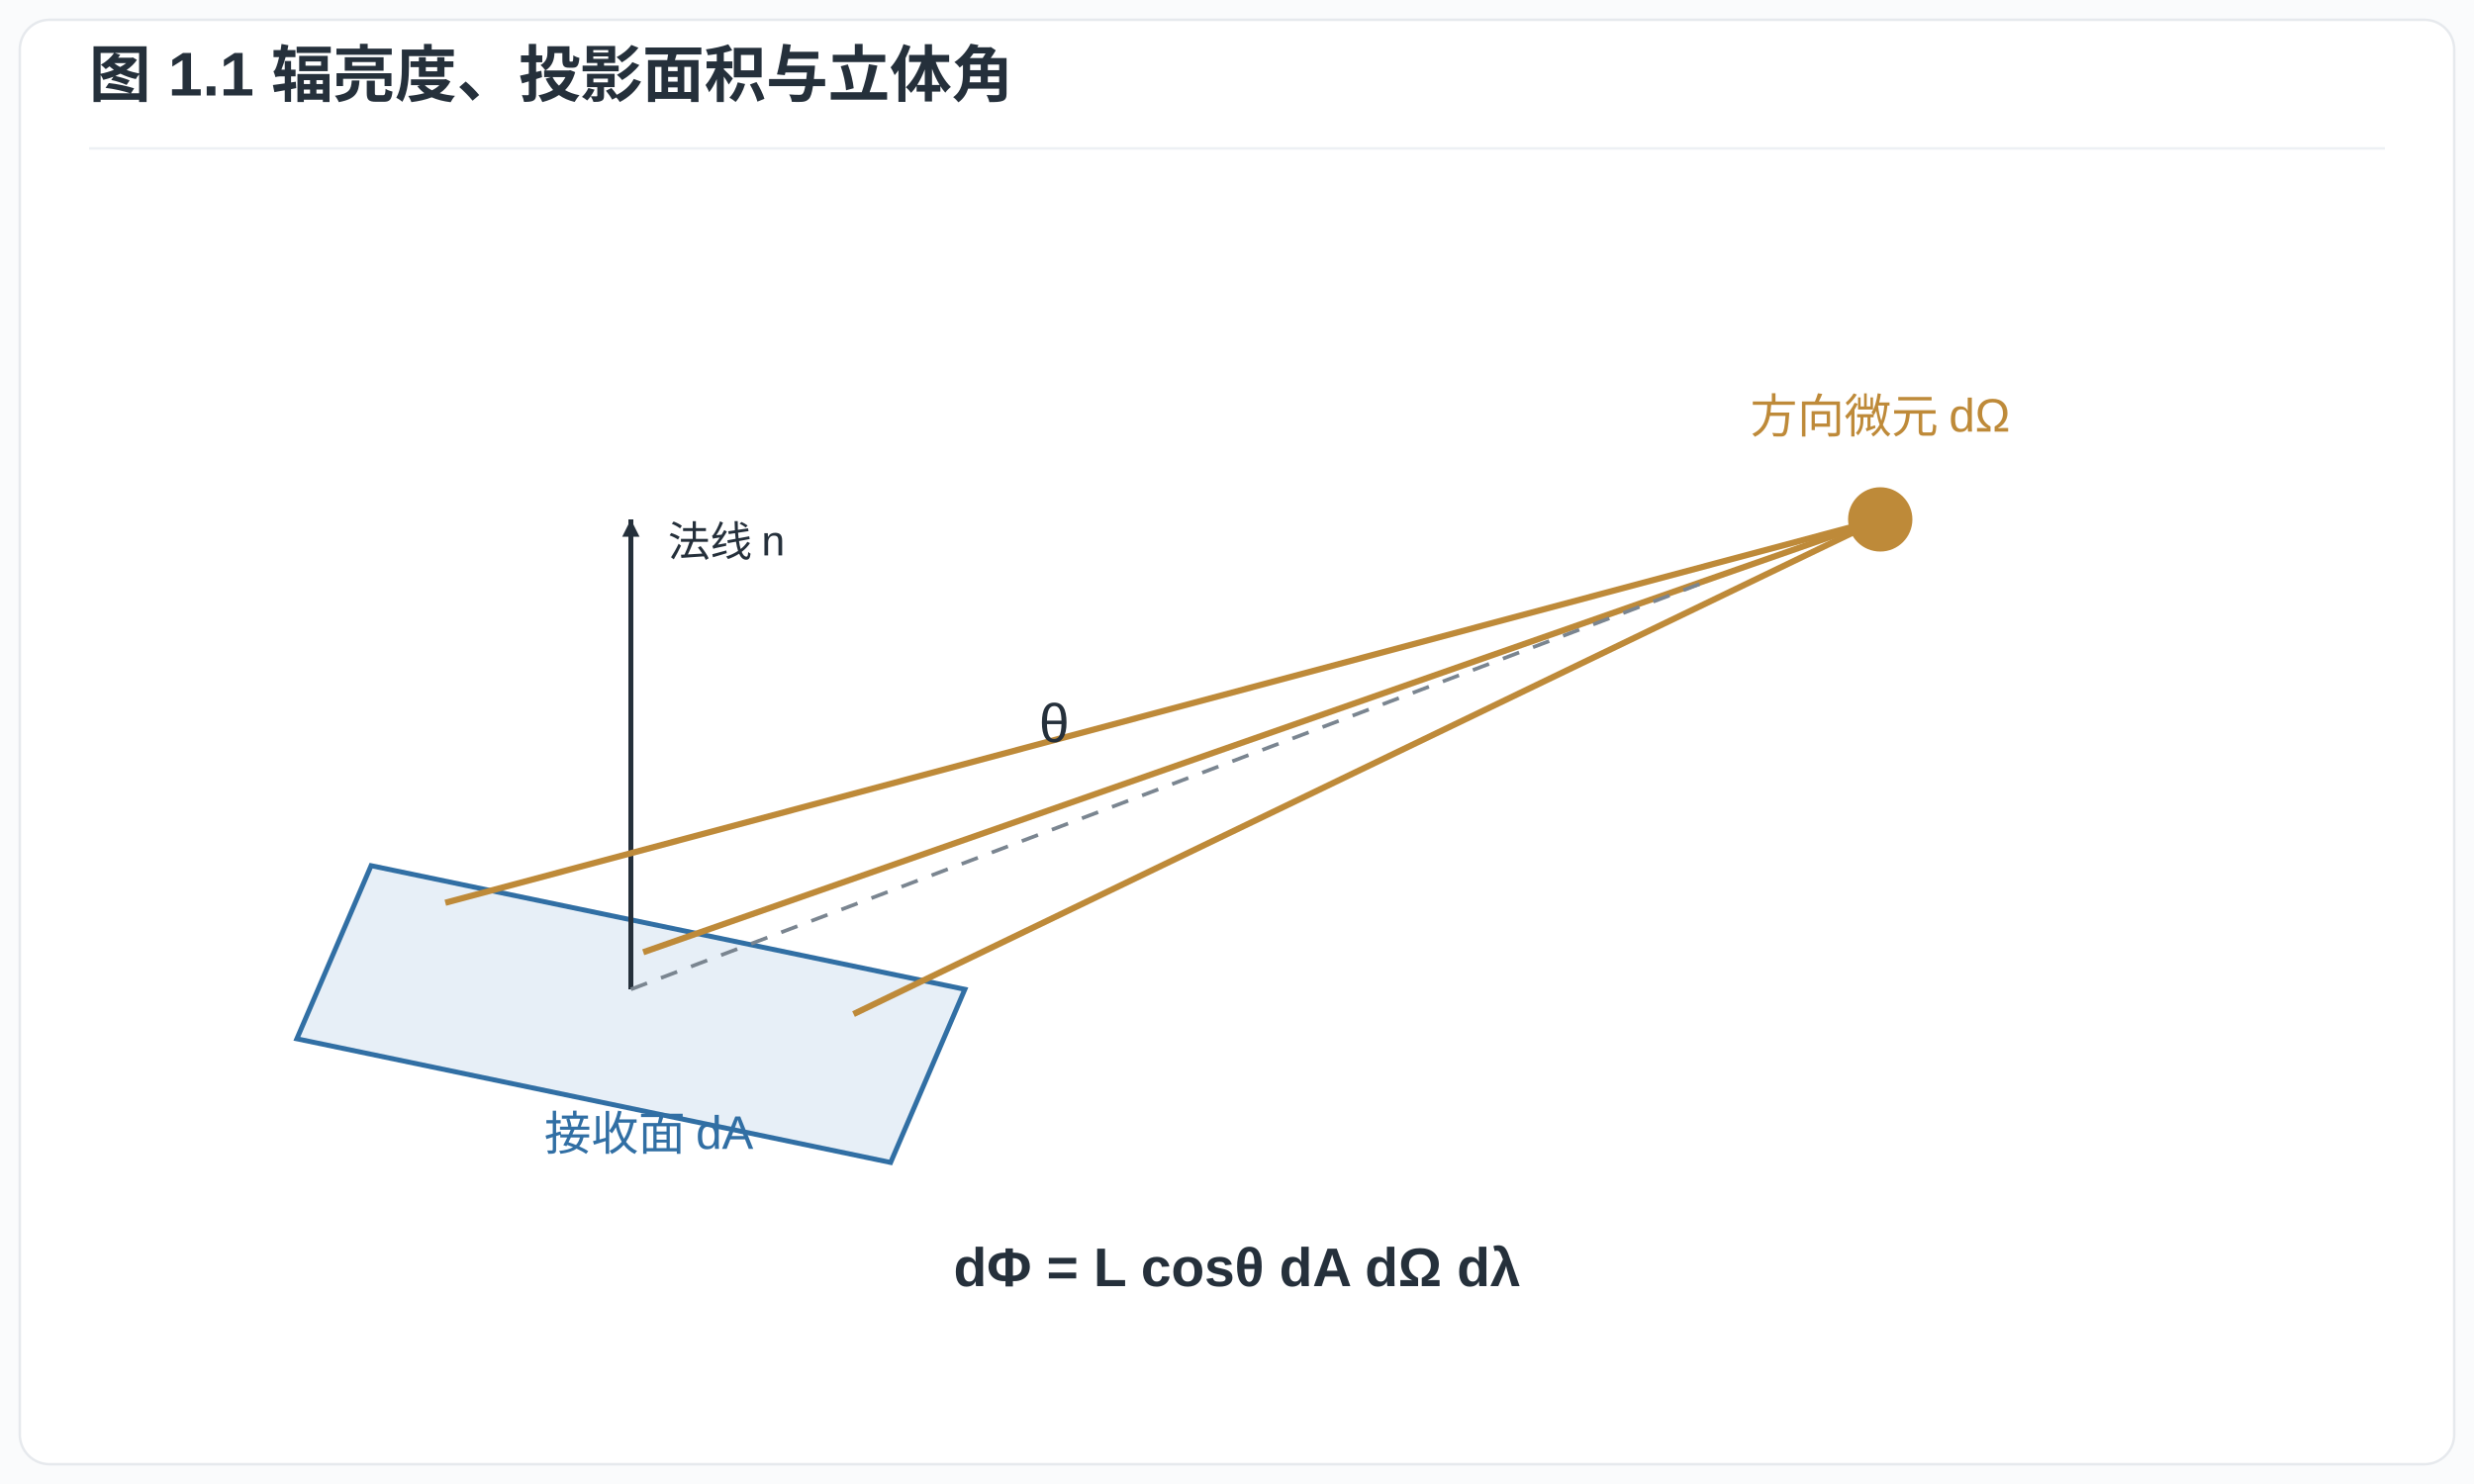
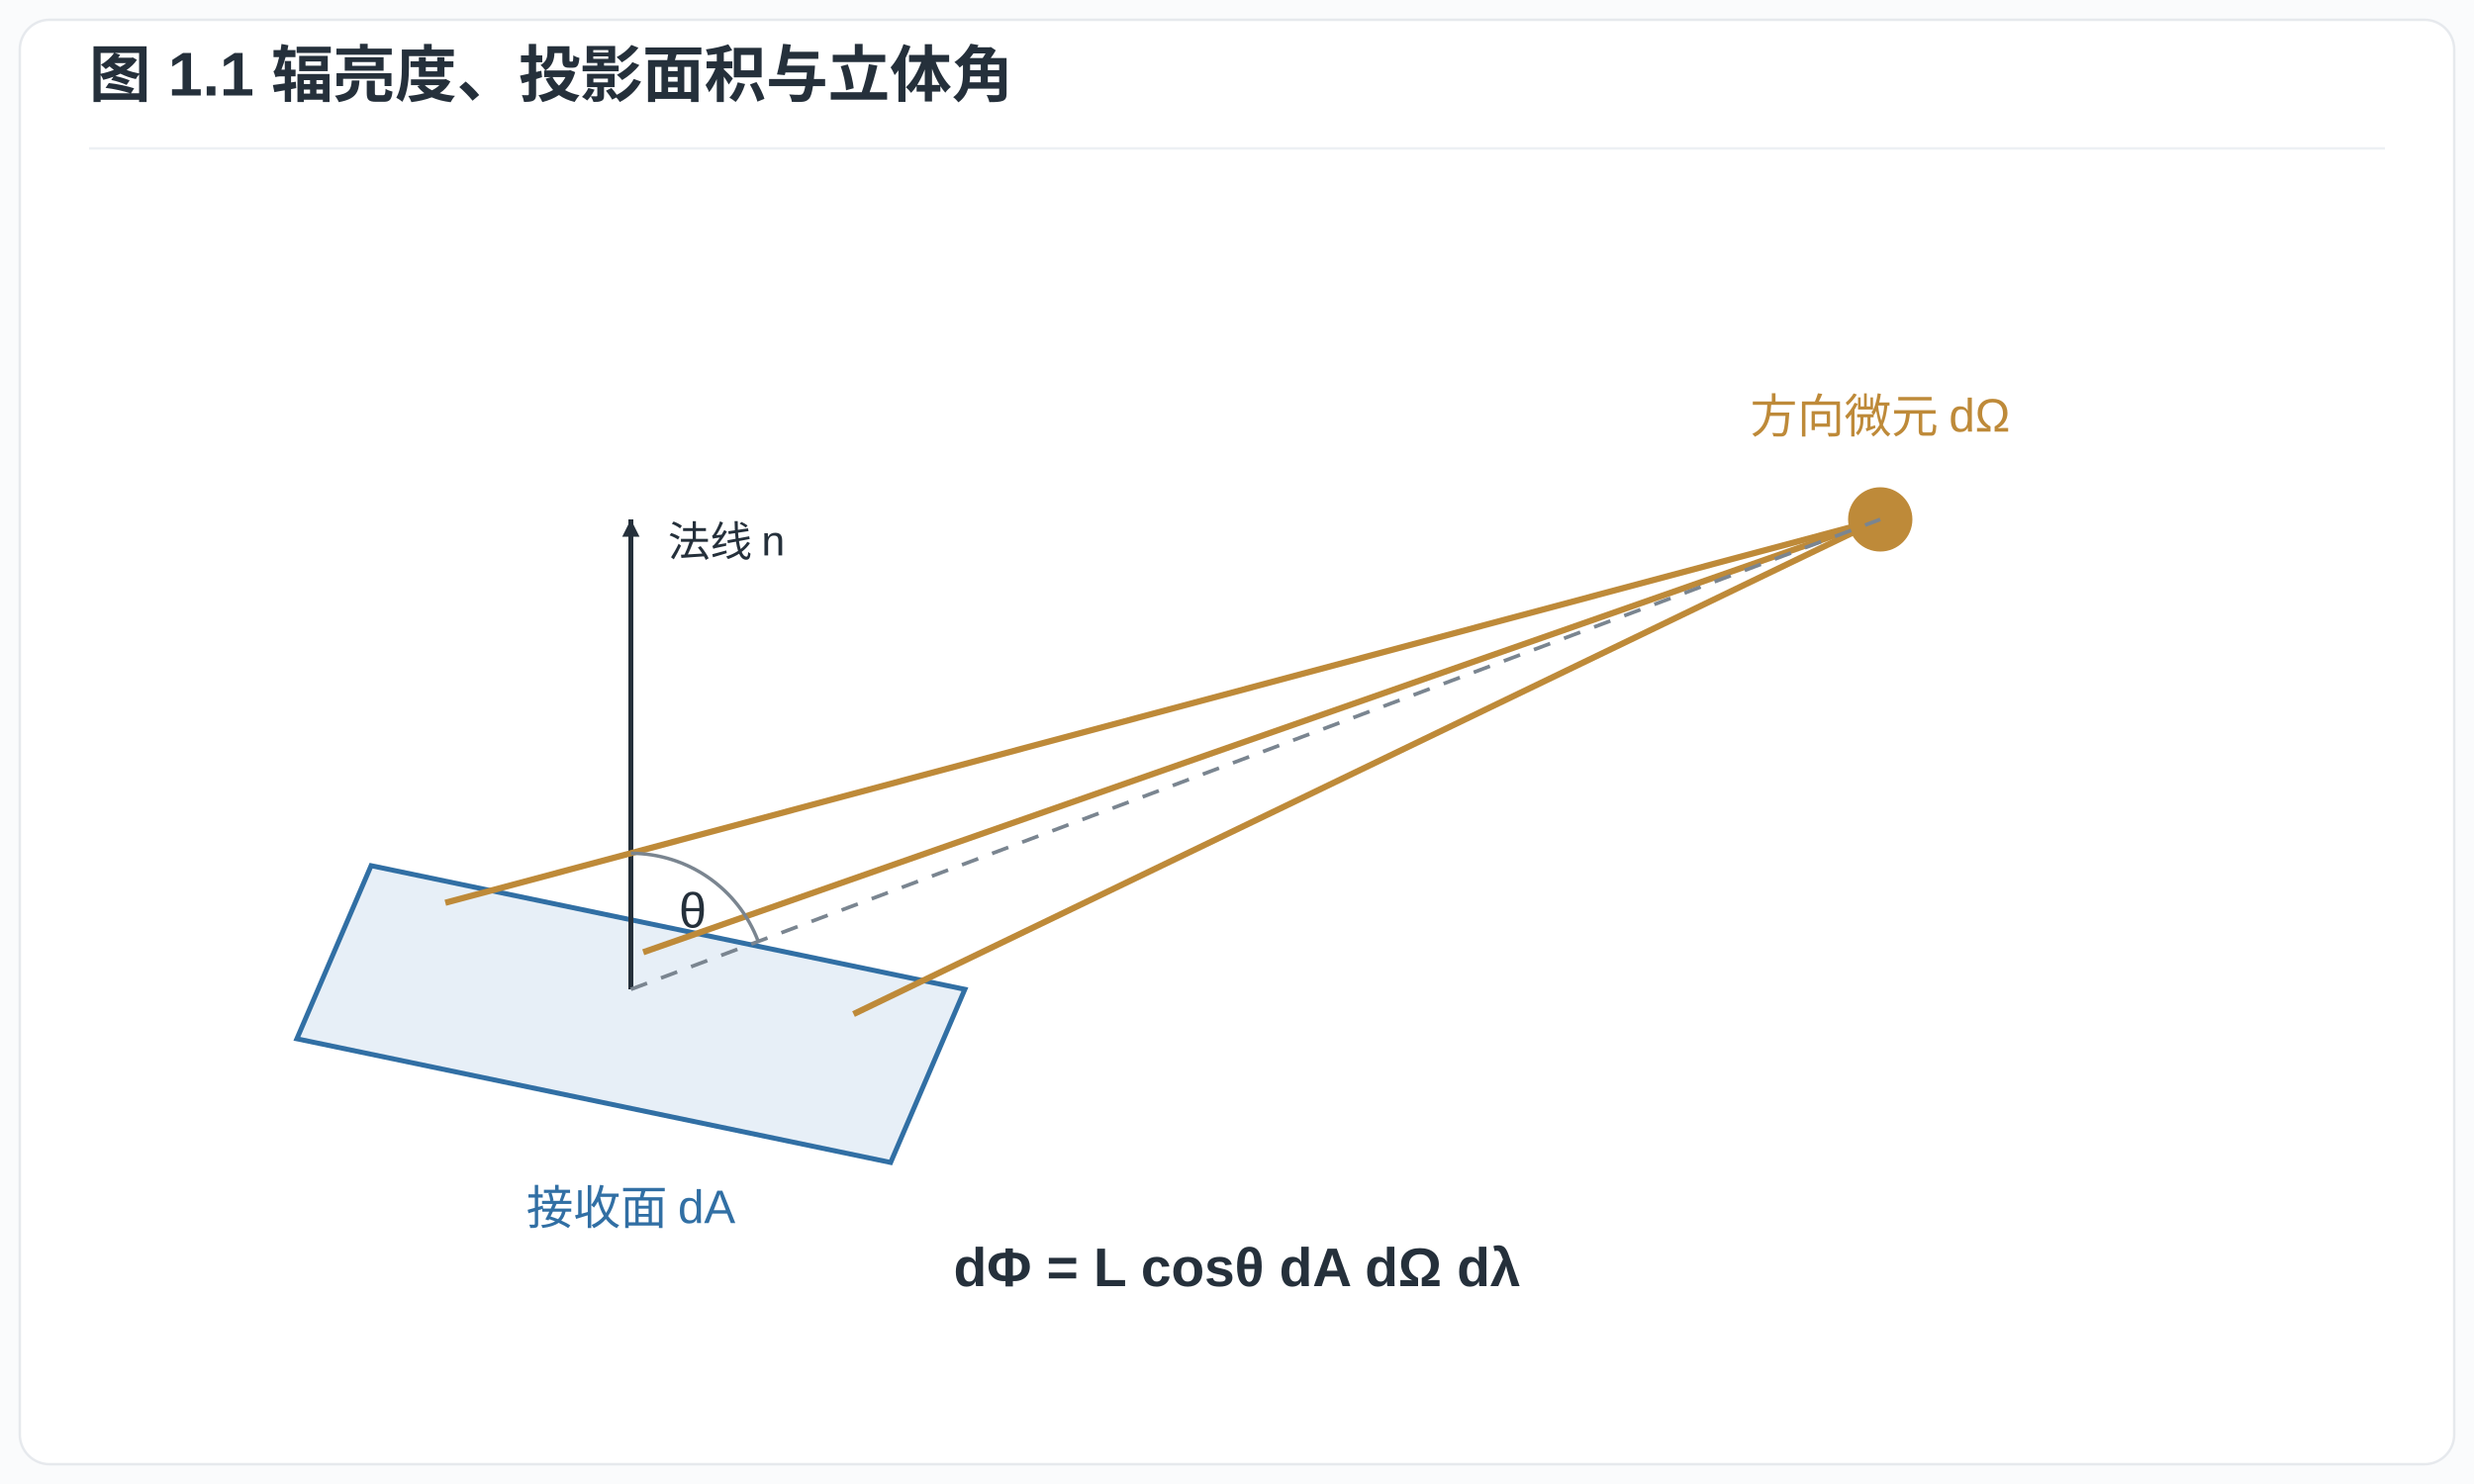
<svg xmlns="http://www.w3.org/2000/svg" width="1000" height="600" viewBox="0 0 1000 600" role="img" aria-label="图 1.1  辐亮度、投影面积与立体角">
  <defs>
    <marker id="arrow" markerWidth="9" markerHeight="9" refX="7" refY="3" orient="auto" markerUnits="strokeWidth">
      <path d="M0,0 L0,6 L8,3 z" fill="context-stroke" />
    </marker>
    <marker id="arrow-open" markerWidth="9" markerHeight="9" refX="7" refY="3" orient="auto" markerUnits="strokeWidth">
      <path d="M0,0 L8,3 L0,6" fill="none" stroke="context-stroke" />
    </marker>
  </defs>
  <rect width="1000" height="600" fill="#fafbfc" />
  <rect x="8" y="8" width="984" height="584" rx="12" fill="#fff" stroke="#e6e9ed" />
  <text x="36.00" y="39.00" fill="#25303b" font-size="25" font-weight="600" text-anchor="start" font-family="Arial, PingFang SC, Hiragino Sans GB, sans-serif">图 1.1  辐亮度、投影面积与立体角</text>
  <line x1="36.00" y1="60.00" x2="964.00" y2="60.00" stroke="#edf0f4" stroke-width="1" opacity="1.0" />
  <polygon points="120.00,420.00 360.00,470.00 390.00,400.00 150.00,350.00" fill="#e7eff7" stroke="#316fa4" stroke-width="2" opacity="1.0" />
-   <text x="220.00" y="465.00" fill="#316fa4" font-size="19" font-weight="400" text-anchor="start" font-family="Arial, PingFang SC, Hiragino Sans GB, sans-serif">接收面 dA</text>
+   <text x="255.00" y="495.00" fill="#316fa4" font-size="19" font-weight="400" text-anchor="middle" font-family="Arial, PingFang SC, Hiragino Sans GB, sans-serif">接收面 dA</text>
  <defs>
    <marker id="arrow-25303b-2" markerWidth="9" markerHeight="9" refX="8" refY="4.5" orient="auto" markerUnits="userSpaceOnUse">
      <path d="M1 1L8 4.5L1 8Z" fill="#25303b" />
    </marker>
  </defs>
  <line x1="255.00" y1="400.00" x2="255.00" y2="210.00" stroke="#25303b" stroke-width="2" opacity="1.0" marker-end="url(#arrow-25303b-2)" />
  <text x="270.00" y="225.00" fill="#25303b" font-size="17" font-weight="400" text-anchor="start" font-family="Arial, PingFang SC, Hiragino Sans GB, sans-serif">法线 n</text>
  <line x1="760.00" y1="210.00" x2="180.00" y2="365.00" stroke="#be8a39" stroke-width="2.5" opacity="1.0" />
  <line x1="760.00" y1="210.00" x2="260.00" y2="385.00" stroke="#be8a39" stroke-width="2.5" opacity="1.0" />
  <line x1="760.00" y1="210.00" x2="345.00" y2="410.00" stroke="#be8a39" stroke-width="2.5" opacity="1.0" />
  <circle cx="760.00" cy="210.00" r="12.00" fill="#be8a39" stroke="#be8a39" stroke-width="2" opacity="1.0" />
  <text x="760.00" y="175.00" fill="#be8a39" font-size="19" font-weight="400" text-anchor="middle" font-family="Arial, PingFang SC, Hiragino Sans GB, sans-serif">方向微元 dΩ</text>
-   <line x1="255.00" y1="400.00" x2="690.00" y2="235.00" stroke="#7a8590" stroke-width="1.5" opacity="1.0" stroke-dasharray="7 6" />
-   <text x="420.00" y="300.00" fill="#25303b" font-size="22" font-weight="400" text-anchor="start" font-family="Arial, PingFang SC, Hiragino Sans GB, sans-serif">θ</text>
+   <line x1="255.00" y1="400.00" x2="760.00" y2="210.00" stroke="#7a8590" stroke-width="1.5" opacity="1.0" stroke-dasharray="7 6" />
+   <path d="M255 345A55 55 0 0 1 306.48 380.63" fill="none" stroke="#7a8590" stroke-width="1.4" />
+   <text x="280.00" y="375.00" fill="#25303b" font-size="20" font-weight="400" text-anchor="middle" font-family="Arial, PingFang SC, Hiragino Sans GB, sans-serif">θ</text>
  <text x="500.00" y="520.00" fill="#25303b" font-size="22" font-weight="700" text-anchor="middle" font-family="Arial, PingFang SC, Hiragino Sans GB, sans-serif">dΦ = L cosθ dA dΩ dλ</text>
</svg>
